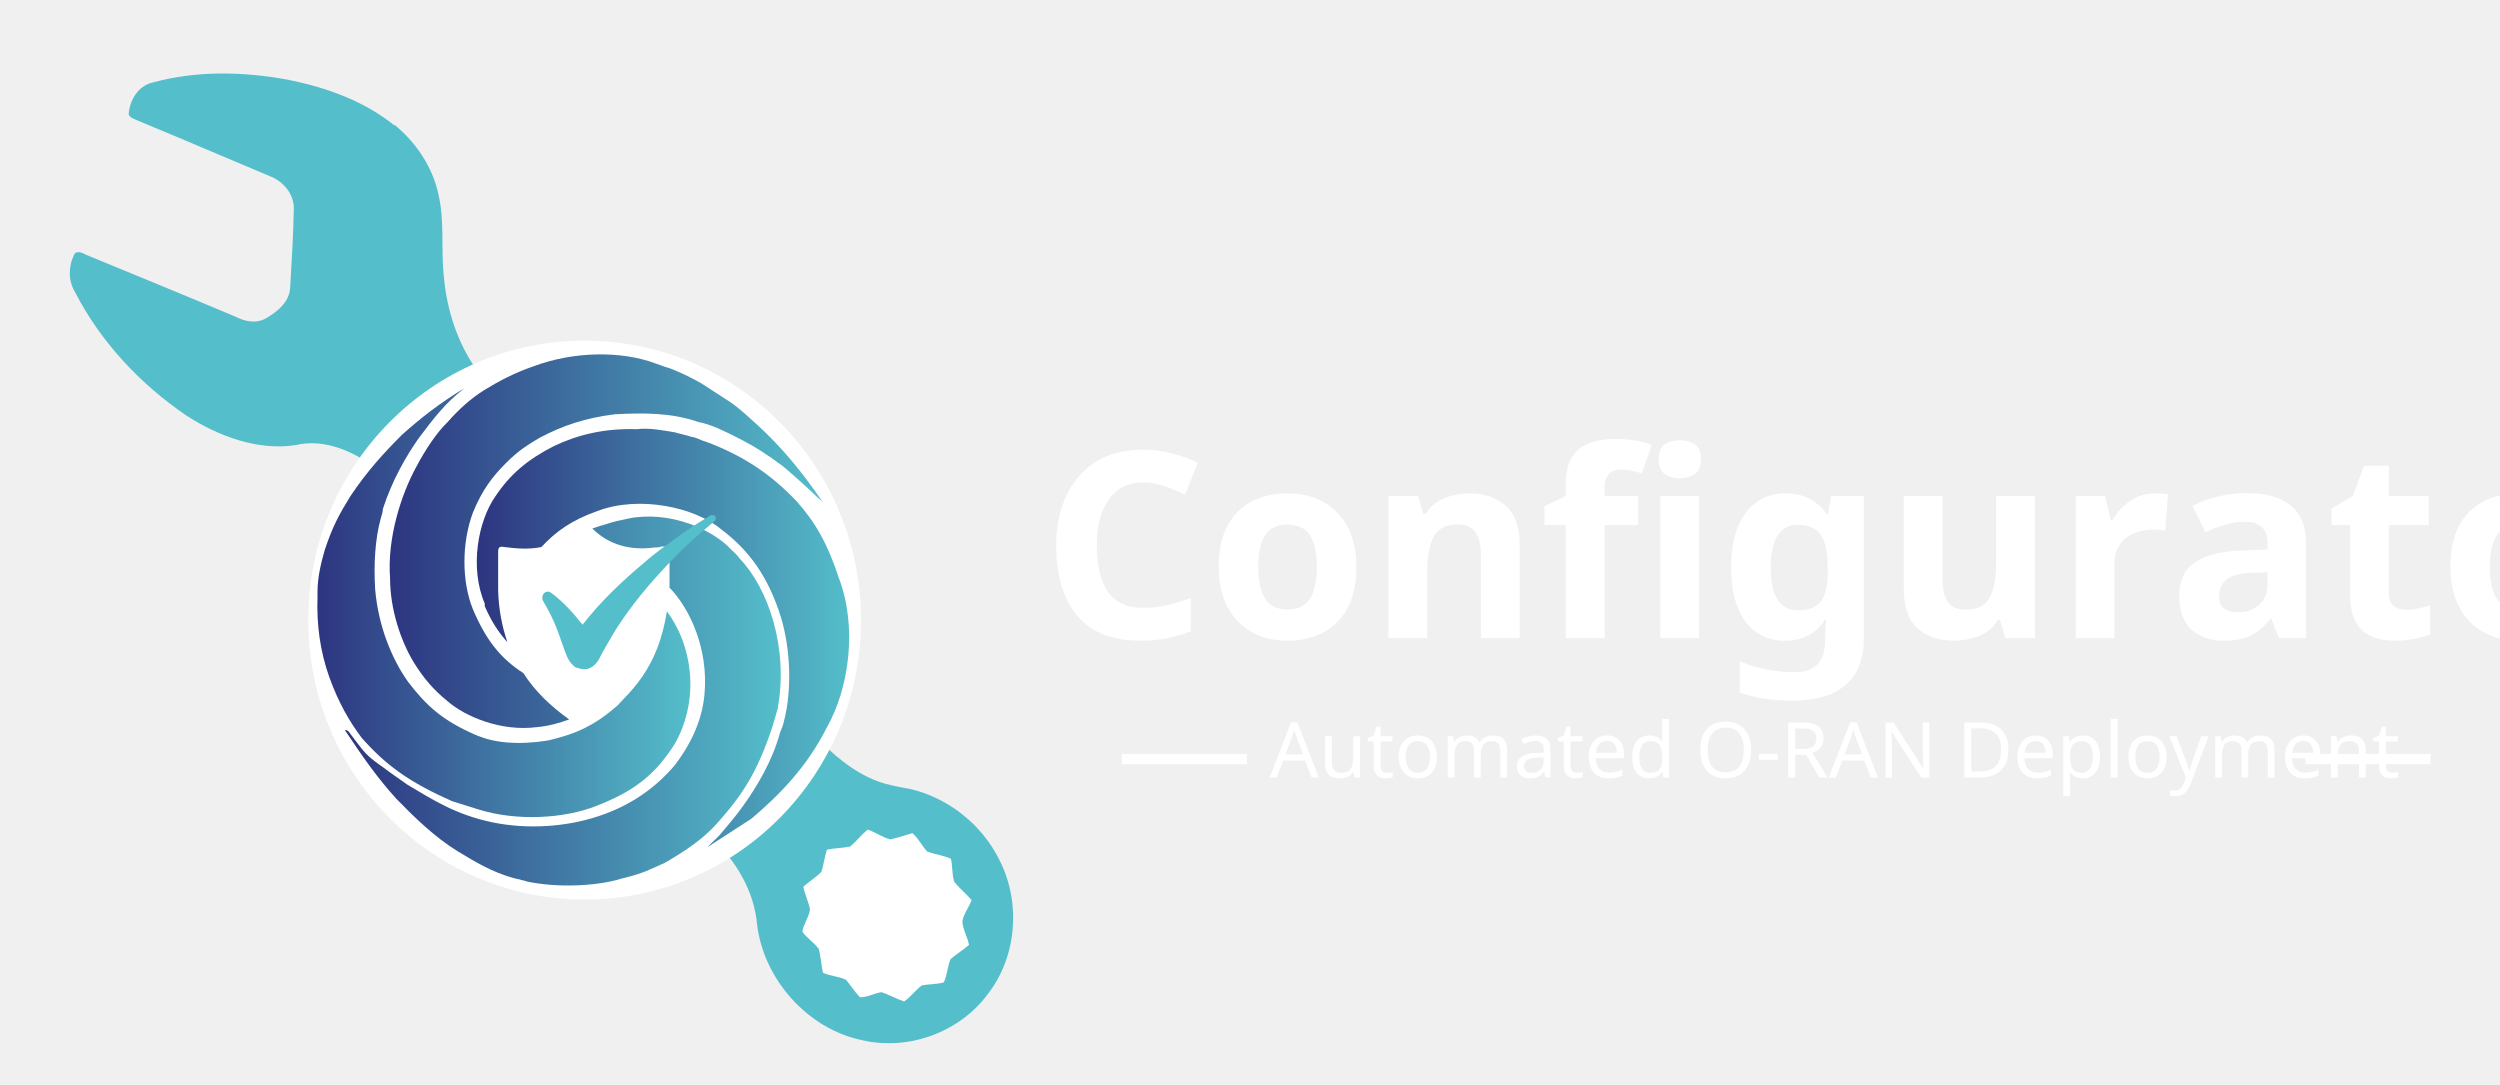
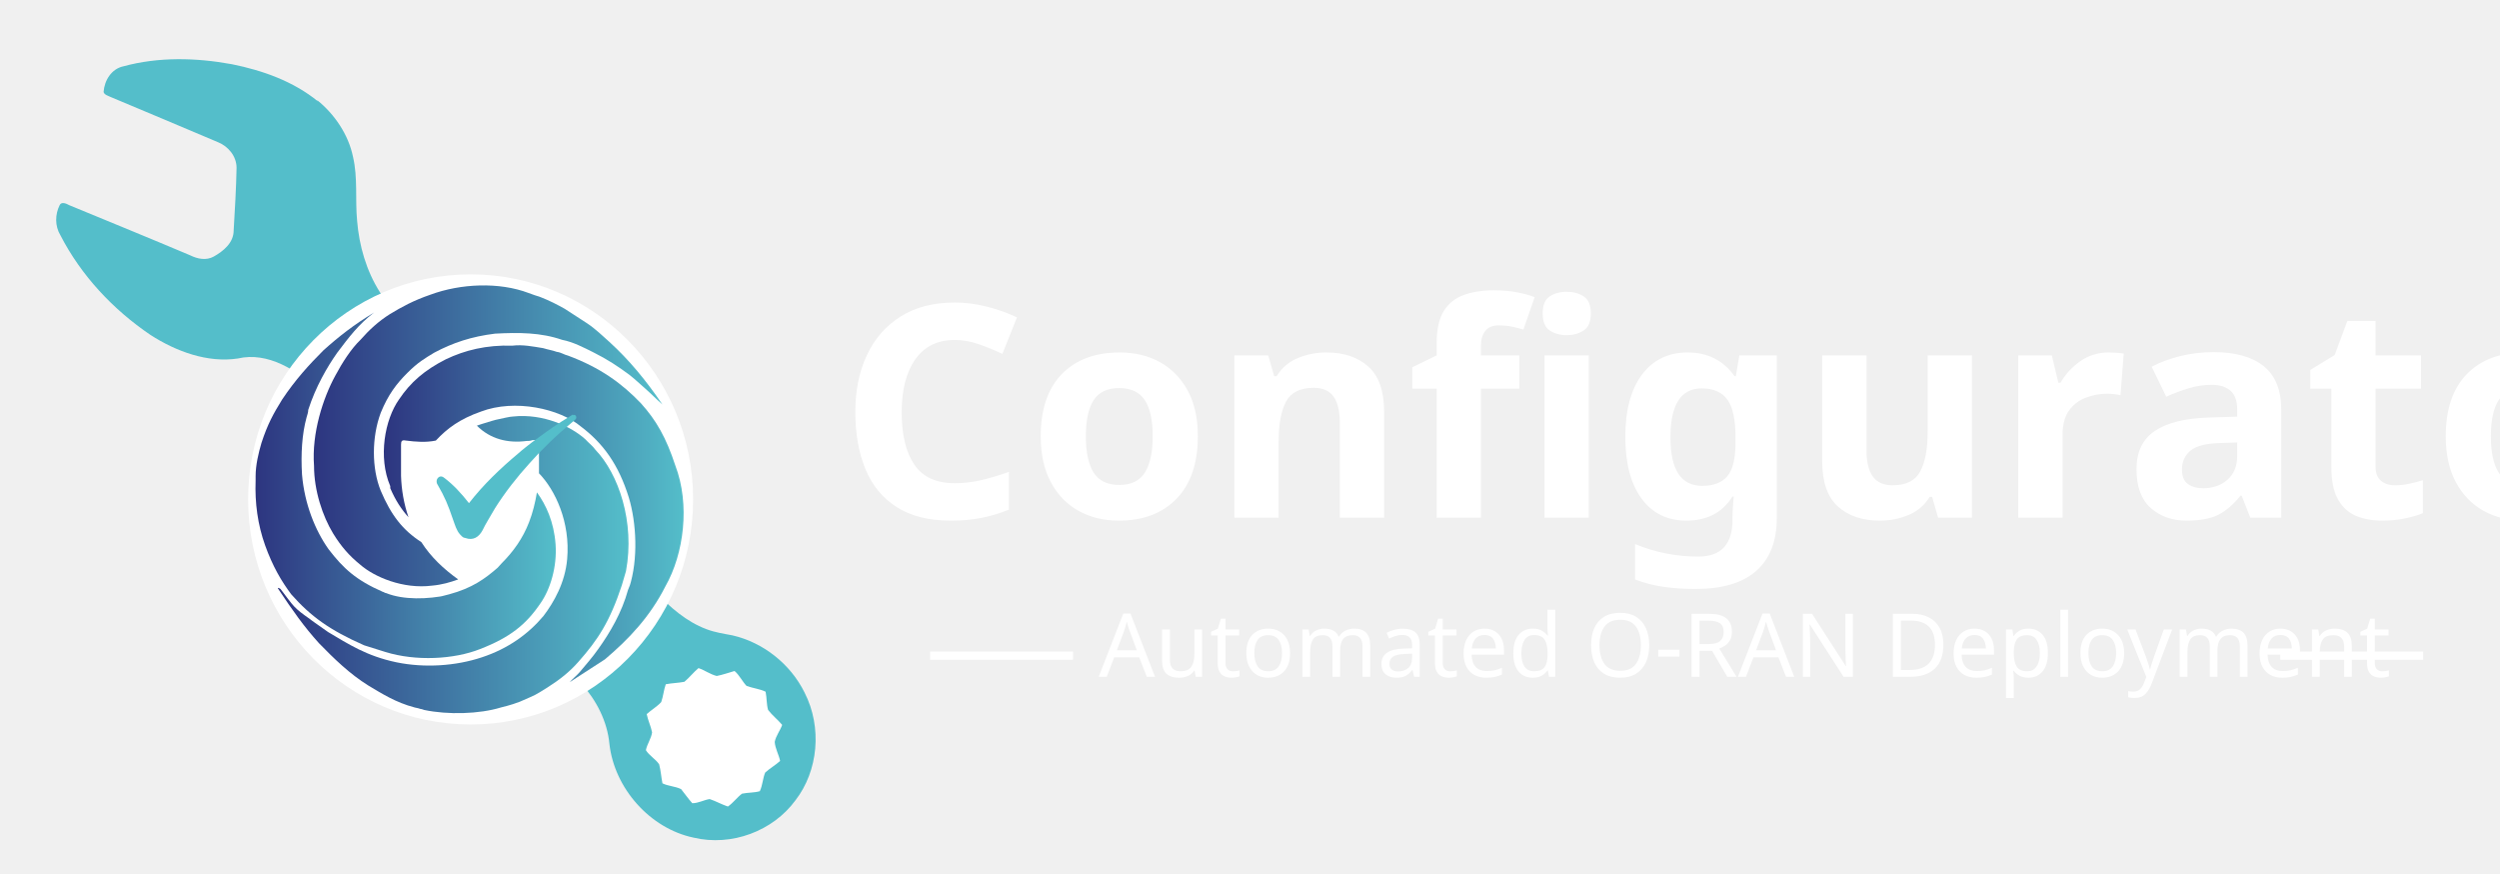
- <svg xmlns="http://www.w3.org/2000/svg" id="Ebene_1" version="1.1" viewBox="0 0 485.8 210.7">
+ <svg xmlns="http://www.w3.org/2000/svg" id="Ebene_1" version="1.1" viewBox="0 0 603.2 210.7">
  <defs>
    <style>
      .st0 {
-         font-family: MagistralCond-Bold, 'Magistral Cond';
-         font-size: 50.6px;
-         font-weight: 700;
+         font-family: SourceSans3-Medium, 'Source Sans 3';
+         font-size: 21.3px;
+         font-weight: 500;
      }

-       .st0, .st1 {
+       .st0, .st1, .st2 {
+         fill: #fff;
+       }
+ 
+       .st3 {
+         fill: url(#Unbenannter_Verlauf);
+       }
+ 
+       .st4 {
+         fill: url(#Unbenannter_Verlauf_2);
+       }
+ 
+       .st5 {
+         fill: url(#Unbenannter_Verlauf_4);
+       }
+ 
+       .st6 {
+         fill: url(#Unbenannter_Verlauf_3);
+       }
+ 
+       .st7, .st2 {
        isolation: isolate;
      }

-       .st0, .st2, .st3 {
-         fill: #fff;
-       }
- 
-       .st4 {
-         fill: url(#Unbenannter_Verlauf);
-       }
- 
-       .st5 {
-         fill: url(#Unbenannter_Verlauf_2);
-       }
- 
-       .st6 {
-         fill: url(#Unbenannter_Verlauf_4);
-       }
- 
-       .st7 {
-         fill: url(#Unbenannter_Verlauf_3);
-       }
- 
-       .st3 {
-         font-family: SourceSans3-Medium, 'Source Sans 3';
-         font-size: 15px;
-         font-weight: 500;
+       .st2 {
+         font-family: MagistralCond-Bold, 'Magistral Cond';
+         font-size: 71.7px;
+         font-weight: 700;
      }

      .st8 {
        fill: #54beca;
      }

      .st9 {
        fill: none;
        stroke: #fff;
        stroke-miterlimit: 10;
        stroke-width: 2px;
      }
    </style>
    <linearGradient id="Unbenannter_Verlauf" data-name="Unbenannter Verlauf" x1="61.7" y1="539.8" x2="134.1" y2="539.8" gradientTransform="translate(0 -422.7)" gradientUnits="userSpaceOnUse">
      <stop offset="0" stop-color="#2d3580" />
      <stop offset="1" stop-color="#54beca" />
    </linearGradient>
    <linearGradient id="Unbenannter_Verlauf_2" data-name="Unbenannter Verlauf 2" x1="92.8" y1="546.6" x2="165.2" y2="546.6" gradientTransform="translate(0 -422.7)" gradientUnits="userSpaceOnUse">
      <stop offset="0" stop-color="#2d3580" />
      <stop offset="1" stop-color="#54beca" />
    </linearGradient>
    <linearGradient id="Unbenannter_Verlauf_3" data-name="Unbenannter Verlauf 3" x1="66.9" y1="558.9" x2="151.7" y2="558.9" gradientTransform="translate(0 -422.7)" gradientUnits="userSpaceOnUse">
      <stop offset="0" stop-color="#2d3580" />
      <stop offset="1" stop-color="#54beca" />
    </linearGradient>
    <linearGradient id="Unbenannter_Verlauf_4" data-name="Unbenannter Verlauf 4" x1="75.7" y1="527.9" x2="159.9" y2="527.9" gradientTransform="translate(0 -422.7)" gradientUnits="userSpaceOnUse">
      <stop offset="0" stop-color="#2d3580" />
      <stop offset="1" stop-color="#54beca" />
    </linearGradient>
  </defs>
  <g>
    <path class="st8" d="M76.6,24.2c4.2,3.4,7.5,8.3,8.6,13.6,1.2,5.1.5,10.3,1,15.5.5,6,2.2,12,5.5,17.2,3.8,6.1,8.9,11.1,13.6,16.4,17.5,18.7,35.2,37.3,52.9,55.9,3.5,3.7,7.5,7.2,12.3,9,2.1.8,4.2,1.1,6.3,1.5,7.4,1.7,14,6.9,17.4,13.8,4.3,8.4,3.3,18.9-2.2,26-5.4,7.4-15.4,11.2-24.6,9-10.5-2.2-19.1-11.9-20.3-22.6-.5-5.4-3.1-10.5-6.8-14.6-16.4-18.4-32.7-36.9-49.2-55.2-4.7-5.2-9.2-10.5-14.2-15.4-5.1-5-12.3-9.5-19.5-7.8-7.3,1.1-14.9-1.7-21.1-5.7-9-6.1-16.7-14.3-21.7-24-1.4-2.3-1.3-5.1-.2-7.3.4-.9,1.6-.4,2.3,0,9.7,4,19.5,8,29.2,12.1,1.8.9,3.9,1.3,5.7.3,2.3-1.3,4.8-3.3,4.8-6.3.3-5,.6-10.1.7-15.1,0-2.8-2-5.2-4.5-6.2-8.6-3.6-17.2-7.3-25.9-10.9-.6-.3-1.5-.5-1.7-1.2.2-2.8,1.9-5.6,4.8-6.2,8.4-2.3,17.5-2.1,26.2-.5,7.4,1.5,14.8,4.1,20.8,9l-.2-.2Z" />
-     <path class="st2" d="M180.3,165.5c1.5.6,3.1.7,4.5,1.4.3,1.5.2,3,.6,4.4,1,1.3,2.3,2.3,3.4,3.6-.5,1.4-1.5,2.6-1.8,4.1.1,1.6,1,3.1,1.3,4.6-1.1,1-2.5,1.8-3.6,2.8-.6,1.4-.6,3-1.3,4.5-1.4.4-2.9.3-4.3.6-1.2.9-2.1,2.2-3.4,3.1-1.5-.5-2.9-1.3-4.4-1.8-1.4.2-2.7,1-4.2,1-1-1.1-1.8-2.3-2.7-3.4-1.4-.7-3.1-.7-4.5-1.4-.3-1.5-.4-3.1-.8-4.6-.9-1.3-2.4-2.1-3.2-3.4.3-1.5,1.3-2.8,1.5-4.3-.3-1.5-1-2.9-1.3-4.4,1.1-1,2.5-1.8,3.5-2.9.5-1.4.6-2.9,1.1-4.3,1.5-.3,3-.3,4.5-.6,1.2-1,2.2-2.3,3.4-3.3,1.5.5,2.8,1.5,4.4,1.9,1.5-.3,2.9-.8,4.3-1.2,1.2,1,1.9,2.6,3,3.7h0Z" />
+     <path class="st1" d="M180.3,165.5c1.5.6,3.1.7,4.5,1.4.3,1.5.2,3,.6,4.4,1,1.3,2.3,2.3,3.4,3.6-.5,1.4-1.5,2.6-1.8,4.1.1,1.6,1,3.1,1.3,4.6-1.1,1-2.5,1.8-3.6,2.8-.6,1.4-.6,3-1.3,4.5-1.4.4-2.9.3-4.3.6-1.2.9-2.1,2.2-3.4,3.1-1.5-.5-2.9-1.3-4.4-1.8-1.4.2-2.7,1-4.2,1-1-1.1-1.8-2.3-2.7-3.4-1.4-.7-3.1-.7-4.5-1.4-.3-1.5-.4-3.1-.8-4.6-.9-1.3-2.4-2.1-3.2-3.4.3-1.5,1.3-2.8,1.5-4.3-.3-1.5-1-2.9-1.3-4.4,1.1-1,2.5-1.8,3.5-2.9.5-1.4.6-2.9,1.1-4.3,1.5-.3,3-.3,4.5-.6,1.2-1,2.2-2.3,3.4-3.3,1.5.5,2.8,1.5,4.4,1.9,1.5-.3,2.9-.8,4.3-1.2,1.2,1,1.9,2.6,3,3.7h0Z" />
  </g>
-   <ellipse class="st2" cx="113.6" cy="120.5" rx="53.7" ry="54.3" />
+   <ellipse class="st1" cx="113.6" cy="120.5" rx="53.7" ry="54.3" />
  <g>
-     <path class="st4" d="M93,157.3c7.4,2.3,16.6,1.8,22.9-.7,7.2-2.8,11.1-5.9,14.6-11.1,2.3-3.3,4-8.7,3.6-14.2-.4-5.4-2.3-9.5-4.5-12.5-.4,2.4-1,4.9-1.9,7.2-1.5,3.9-3.8,7.1-6.6,9.9-.3.4-.7.7-1,1.1-3,2.6-6.1,4.9-11.7,6.4-.2.1-4.2,1-.4.2-4.7,1-10.6,1.2-14.8-.5-.3,0-.6-.3-.8-.3-6.4-2.8-9.5-5.6-13.1-10.3-3.2-4.5-5.8-10.9-6.4-18-.3-5,0-9.8,1.1-13.8.2-.7.4-1.2.4-1.8,1.8-5.6,4.6-10.4,7-13.8,2.8-3.7,5.1-6.8,8.9-9.7-4.8,2.9-8.4,5.7-12.2,9.1-3.5,3.5-6.8,7.1-10,11.9-2.1,3.4-3.5,5.9-5,10.5-.7,2.4-1.4,5.3-1.4,8v1.1c-.2,5.3.5,10.6,2.3,15.6s3.9,8.6,6.3,11.8c4.7,5.3,9.2,8.6,17.6,12.3" />
-     <path class="st5" d="M146,159.1c5.8-4.9,10.9-10.3,14.6-17.6,4.5-7.9,6-19.8,2.4-29.2-2.2-6.7-4.6-10.9-8.3-15-4.6-4.8-9.8-8.6-17.6-11.5-.9-.2-1.7-.8-2.7-.9-1.1-.4-2-.5-3.3-.9-2.5-.4-4.9-.9-7.4-.6-6.3-.2-11.5,1.1-16.1,3.3-5.1,2.6-8.5,5.5-11.3,9.7-3.4,4.8-5.1,13.9-2.1,20.9v.5c1.3,3,2.7,5.1,4.4,7-1.1-3.2-1.7-6.6-1.8-10v-7.5c0-.9.2-1.2,1.2-1,2.4.3,4.8.5,7.2,0,2.8-3,5.8-5.2,10.9-7,8.2-3.1,19-.7,24.1,3.6,5.3,4,9.1,9.1,11.6,17.2,1.8,6,2.3,14.8.1,21.6.4-1.2.2-.6-.3.6-1.5,5.5-4.4,10.4-7.2,14.3-1.4,2-3,3.8-4.5,5.6-.7.8-1.6,1.5-2.4,2.4" />
-     <path class="st7" d="M151.1,137.8c2.2-11.8-1.8-23.5-7.4-29.3-.7-1-1.6-1.6-2.4-2.5-3.3-3-10.1-6.3-17.5-5.5-.7,0-2.7.5-3.7.7-.4,0-8.8,2.6-2.8,1-1.9.5-.6,0-2.2.5,3.2,3.2,7.4,4.3,12,3.7.5,0,.9,0,1.4-.2,1.1-.1,1.6.3,1.6,1.4v6.6c3.9,4,7.6,11.8,6.8,20.7-.5,5.7-3.2,10.4-5.7,13.7-3.6,4.3-8.5,7.9-14.9,10-6.3,2.1-13.8,2.6-20.6,1.2-7.2-1.5-11.6-4.4-16.5-7.3-2.7-1.9-4.7-3.3-4.2-3-4.3-3-4-3.1-7.3-7.4-.3-.2-.7-.4-.6-.1,3.6,5.4,6.2,9.1,9.9,13.2,3.6,3.7,7.4,7.4,11.9,10.2,3.2,1.9,6.6,4.1,11.2,5.3.8.2,0,0,.9.2.8.3.3,0,1.4.4,5.7,1.2,13.3,1,18.5-.6.3-.1,2.3-.5,4.6-1.4,4.1-1.8,3.4-1.4,6.6-3.4,3-1.9,5.4-3.8,7.5-6.2,4.7-5.3,7.6-9.7,10.5-18.5" />
-     <path class="st6" d="M136.3,74.5c-1.8-1-3.5-1.9-5.8-2.8-1-.4-.2,0-2.9-1-7.1-2.7-16.4-2.3-23.7.4-4.1,1.4-7,3-9.8,4.7-2.7,1.7-5,3.8-7.1,6.2-2.2,2.1-4.4,5.5-6.1,8.7-2.9,5.3-5.7,13.8-5.1,21.7,0,6,2.1,12.2,4.6,16.3,1.9,3.1,3.9,5.4,6.5,7.5,3.4,3,10.4,6,17.4,5.1,2.3-.2,4.4-.8,6.3-1.5-3.5-2.5-6.6-5.4-8.9-9-4.5-2.9-7.3-6.5-9.8-12.4-2.2-5.4-2.2-12.9,0-18.8,1.8-4.4,3.8-7,6.4-9.6s4.2-3.5,6.5-4.9c4.5-2.4,9-3.9,14.7-4.6,5.7-.3,11-.3,16.2,1.5,2.6.5,5.1,1.8,7.5,3,3.4,1.7,6,3.4,8.8,5.5,1.4,1.1,2.4,2.1,3.8,3.3,1.9,1.7,2.4,2.3,4.1,3.8-4.1-6-8-10.7-12.8-15.1-1.7-1.5-3.3-3.1-5.4-4.5" />
+     <path class="st3" d="M93,157.3c7.4,2.3,16.6,1.8,22.9-.7,7.2-2.8,11.1-5.9,14.6-11.1,2.3-3.3,4-8.7,3.6-14.2-.4-5.4-2.3-9.5-4.5-12.5-.4,2.4-1,4.9-1.9,7.2-1.5,3.9-3.8,7.1-6.6,9.9-.3.4-.7.7-1,1.1-3,2.6-6.1,4.9-11.7,6.4-.2.1-4.2,1-.4.2-4.7,1-10.6,1.2-14.8-.5-.3,0-.6-.3-.8-.3-6.4-2.8-9.5-5.6-13.1-10.3-3.2-4.5-5.8-10.9-6.4-18-.3-5,0-9.8,1.1-13.8.2-.7.4-1.2.4-1.8,1.8-5.6,4.6-10.4,7-13.8,2.8-3.7,5.1-6.8,8.9-9.7-4.8,2.9-8.4,5.7-12.2,9.1-3.5,3.5-6.8,7.1-10,11.9-2.1,3.4-3.5,5.9-5,10.5-.7,2.4-1.4,5.3-1.4,8v1.1c-.2,5.3.5,10.6,2.3,15.6s3.9,8.6,6.3,11.8c4.7,5.3,9.2,8.6,17.6,12.3" />
+     <path class="st4" d="M146,159.1c5.8-4.9,10.9-10.3,14.6-17.6,4.5-7.9,6-19.8,2.4-29.2-2.2-6.7-4.6-10.9-8.3-15-4.6-4.8-9.8-8.6-17.6-11.5-.9-.2-1.7-.8-2.7-.9-1.1-.4-2-.5-3.3-.9-2.5-.4-4.9-.9-7.4-.6-6.3-.2-11.5,1.1-16.1,3.3-5.1,2.6-8.5,5.5-11.3,9.7-3.4,4.8-5.1,13.9-2.1,20.9v.5c1.3,3,2.7,5.1,4.4,7-1.1-3.2-1.7-6.6-1.8-10v-7.5c0-.9.2-1.2,1.2-1,2.4.3,4.8.5,7.2,0,2.8-3,5.8-5.2,10.9-7,8.2-3.1,19-.7,24.1,3.6,5.3,4,9.1,9.1,11.6,17.2,1.8,6,2.3,14.8.1,21.6.4-1.2.2-.6-.3.6-1.5,5.5-4.4,10.4-7.2,14.3-1.4,2-3,3.8-4.5,5.6-.7.8-1.6,1.5-2.4,2.4" />
+     <path class="st6" d="M151.1,137.8c2.2-11.8-1.8-23.5-7.4-29.3-.7-1-1.6-1.6-2.4-2.5-3.3-3-10.1-6.3-17.5-5.5-.7,0-2.7.5-3.7.7-.4,0-8.8,2.6-2.8,1-1.9.5-.6,0-2.2.5,3.2,3.2,7.4,4.3,12,3.7.5,0,.9,0,1.4-.2,1.1-.1,1.6.3,1.6,1.4v6.6c3.9,4,7.6,11.8,6.8,20.7-.5,5.7-3.2,10.4-5.7,13.7-3.6,4.3-8.5,7.9-14.9,10-6.3,2.1-13.8,2.6-20.6,1.2-7.2-1.5-11.6-4.4-16.5-7.3-2.7-1.9-4.7-3.3-4.2-3-4.3-3-4-3.1-7.3-7.4-.3-.2-.7-.4-.6-.1,3.6,5.4,6.2,9.1,9.9,13.2,3.6,3.7,7.4,7.4,11.9,10.2,3.2,1.9,6.6,4.1,11.2,5.3.8.2,0,0,.9.2.8.3.3,0,1.4.4,5.7,1.2,13.3,1,18.5-.6.3-.1,2.3-.5,4.6-1.4,4.1-1.8,3.4-1.4,6.6-3.4,3-1.9,5.4-3.8,7.5-6.2,4.7-5.3,7.6-9.7,10.5-18.5" />
+     <path class="st5" d="M136.3,74.5c-1.8-1-3.5-1.9-5.8-2.8-1-.4-.2,0-2.9-1-7.1-2.7-16.4-2.3-23.7.4-4.1,1.4-7,3-9.8,4.7-2.7,1.7-5,3.8-7.1,6.2-2.2,2.1-4.4,5.5-6.1,8.7-2.9,5.3-5.7,13.8-5.1,21.7,0,6,2.1,12.2,4.6,16.3,1.9,3.1,3.9,5.4,6.5,7.5,3.4,3,10.4,6,17.4,5.1,2.3-.2,4.4-.8,6.3-1.5-3.5-2.5-6.6-5.4-8.9-9-4.5-2.9-7.3-6.5-9.8-12.4-2.2-5.4-2.2-12.9,0-18.8,1.8-4.4,3.8-7,6.4-9.6s4.2-3.5,6.5-4.9c4.5-2.4,9-3.9,14.7-4.6,5.7-.3,11-.3,16.2,1.5,2.6.5,5.1,1.8,7.5,3,3.4,1.7,6,3.4,8.8,5.5,1.4,1.1,2.4,2.1,3.8,3.3,1.9,1.7,2.4,2.3,4.1,3.8-4.1-6-8-10.7-12.8-15.1-1.7-1.5-3.3-3.1-5.4-4.5" />
  </g>
  <path class="st8" d="M138.3,100c-.7.4-2.2,1.4-2.9,1.8-1.1.7-2.7,1.8-3.8,2.6-.9.6-2.4,1.8-3.3,2.4-1,.8-2.2,1.7-3.2,2.6-4.3,3.6-8.4,7.5-11.9,12-1.8-2.3-3.8-4.5-6.1-6.2-1.1-.8-2.2.6-1.5,1.7,1.8,3.1,2.5,4.8,3.8,8.6.4,1.1.8,2.5,1.6,3.4s.9.8,1.3.9c1.9.7,3.3-.2,4.2-1.9.4-.8.8-1.6,1.3-2.4.5-.9,1.2-2,1.7-2.9,2.4-3.8,5.3-7.5,8.3-10.8.7-.8,1.6-1.7,2.3-2.5l2.8-2.8c.6-.5,1.9-1.8,2.5-2.3,1-.9,2.5-2.1,3.5-3,.5-.5,0-1.4-.6-1v-.2h0Z" />
-   <g class="st1">
-     <g class="st1">
-       <text class="st0" transform="translate(202.3 124)">
+   <g class="st7">
+     <g class="st7">
+       <text class="st2" transform="translate(202.3 124.9)">
        <tspan x="0" y="0">Configurator</tspan>
      </text>
    </g>
  </g>
-   <text class="st3" transform="translate(246.7 151.1)">
+   <text class="st0" transform="translate(265.2 163.3)">
    <tspan x="0" y="0">Automated O-RAN Deployment</tspan>
  </text>
-   <line class="st9" x1="448" y1="147.5" x2="472.3" y2="147.5" />
-   <line class="st9" x1="218" y1="147.5" x2="242.3" y2="147.5" />
+   <line class="st9" x1="550.4" y1="158.2" x2="584.9" y2="158.2" />
+   <line class="st9" x1="224.5" y1="158.2" x2="259" y2="158.2" />
</svg>
